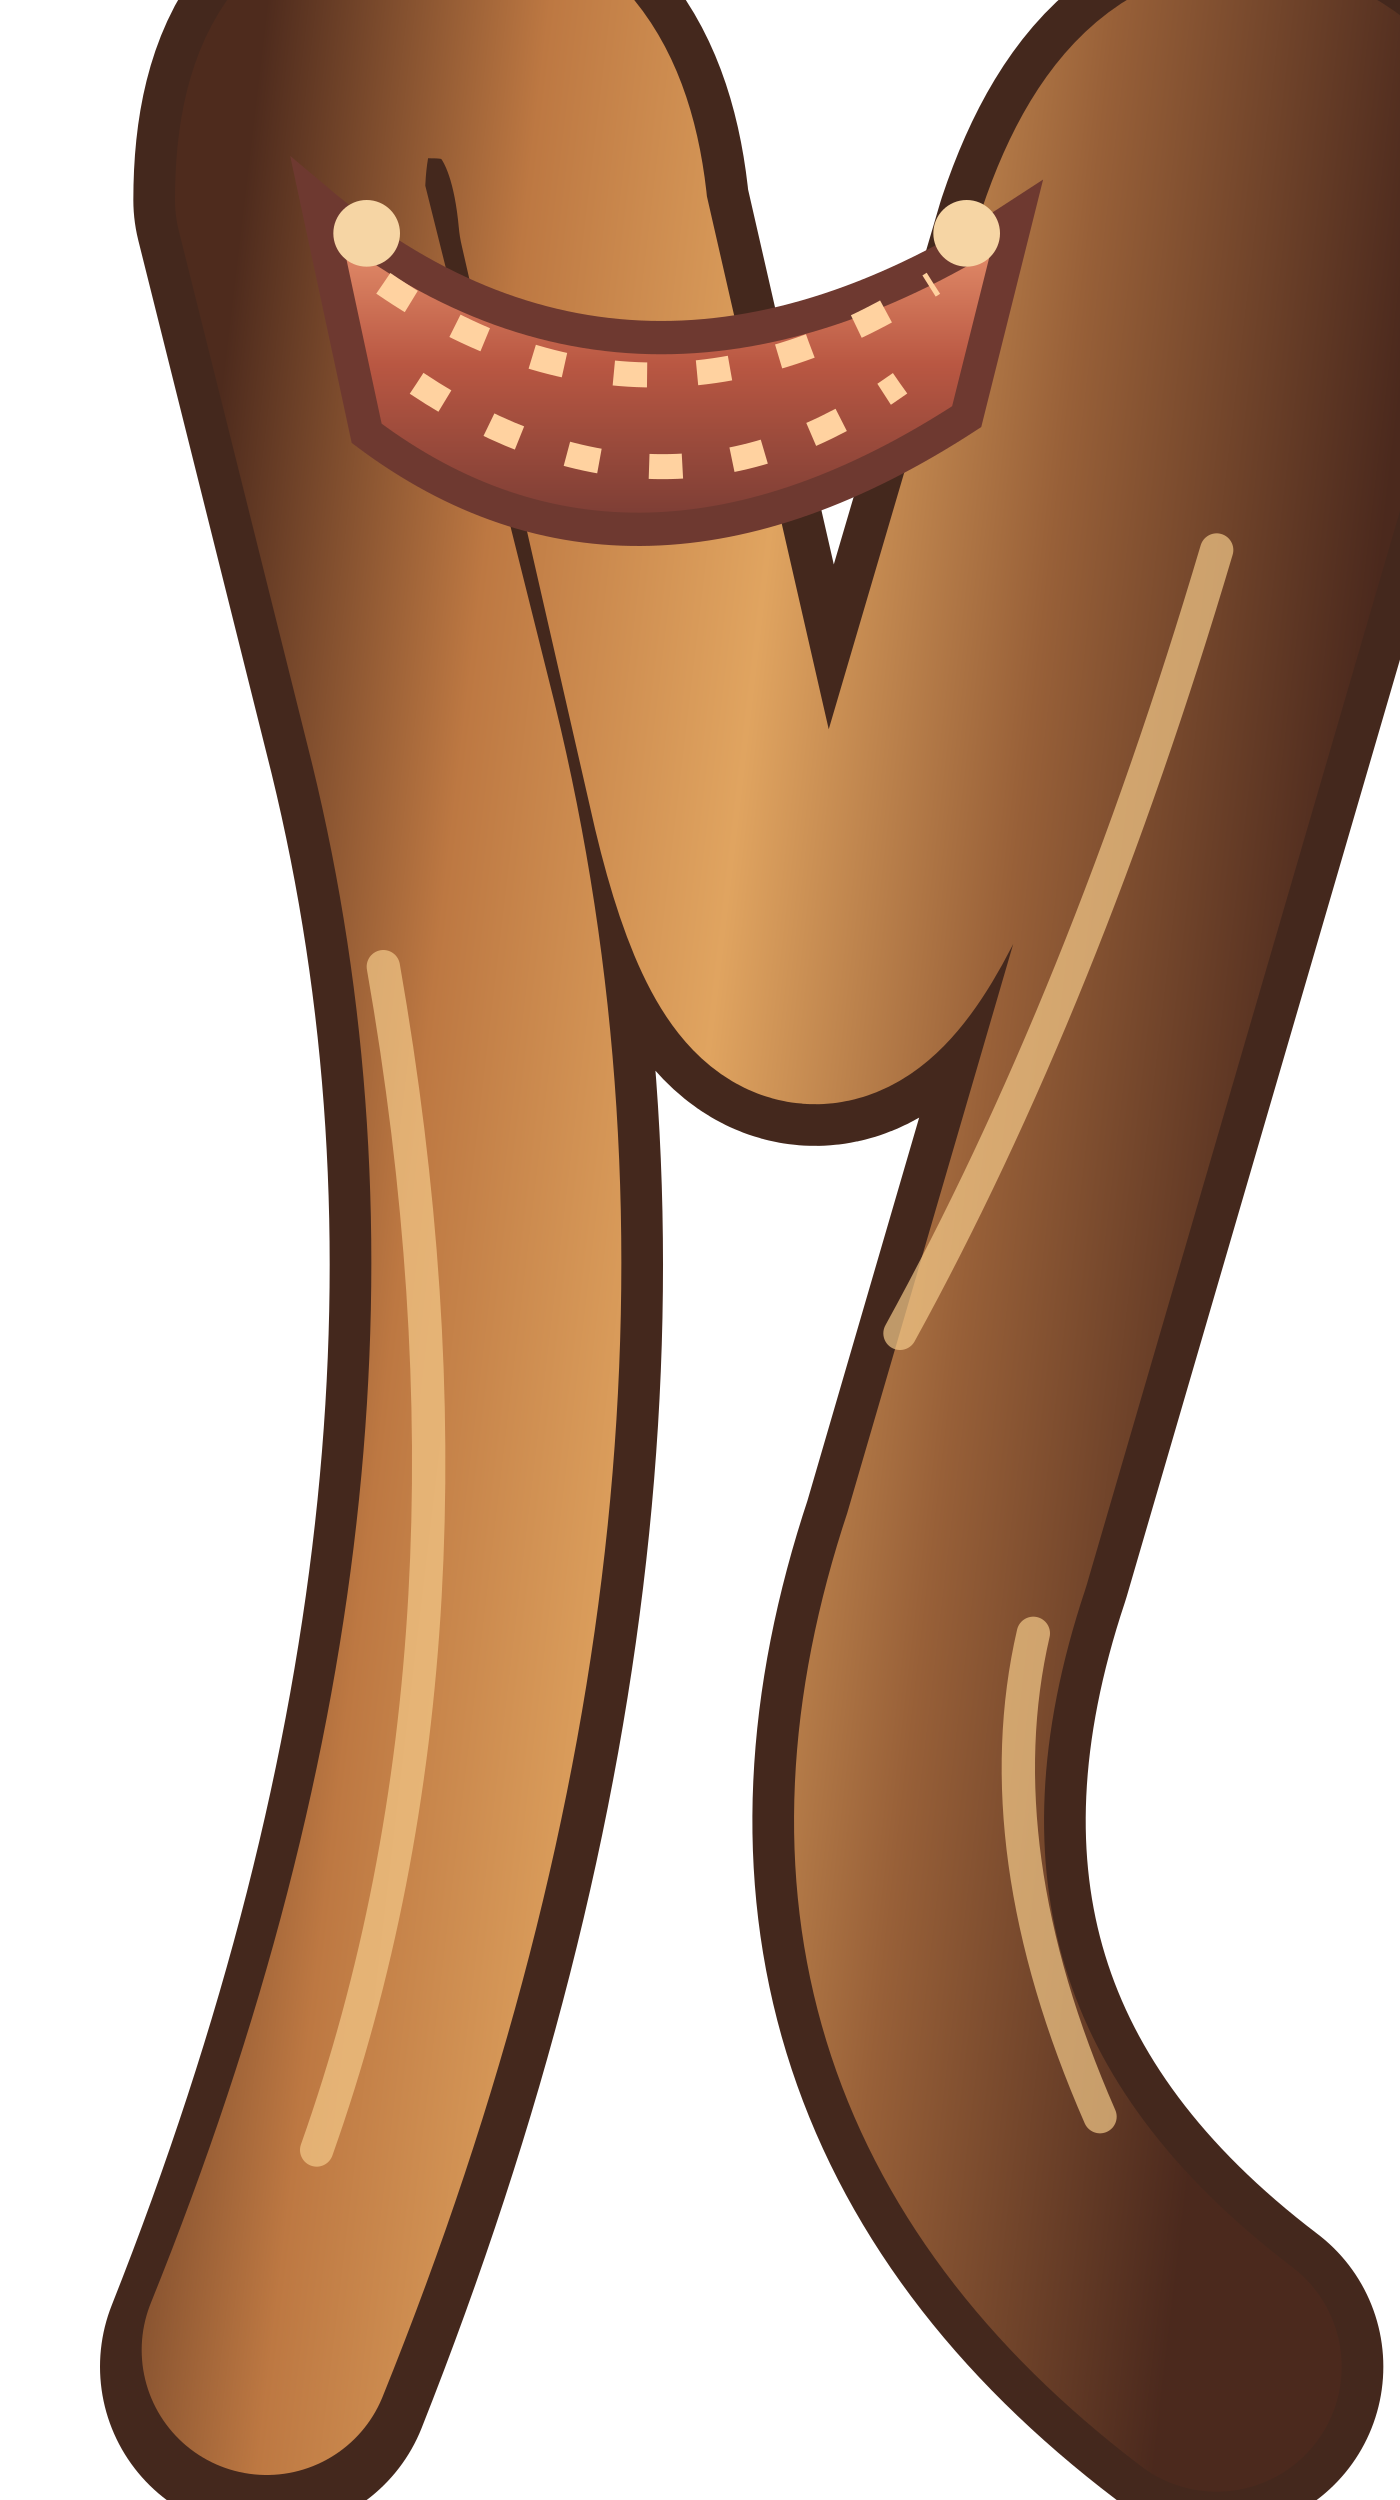
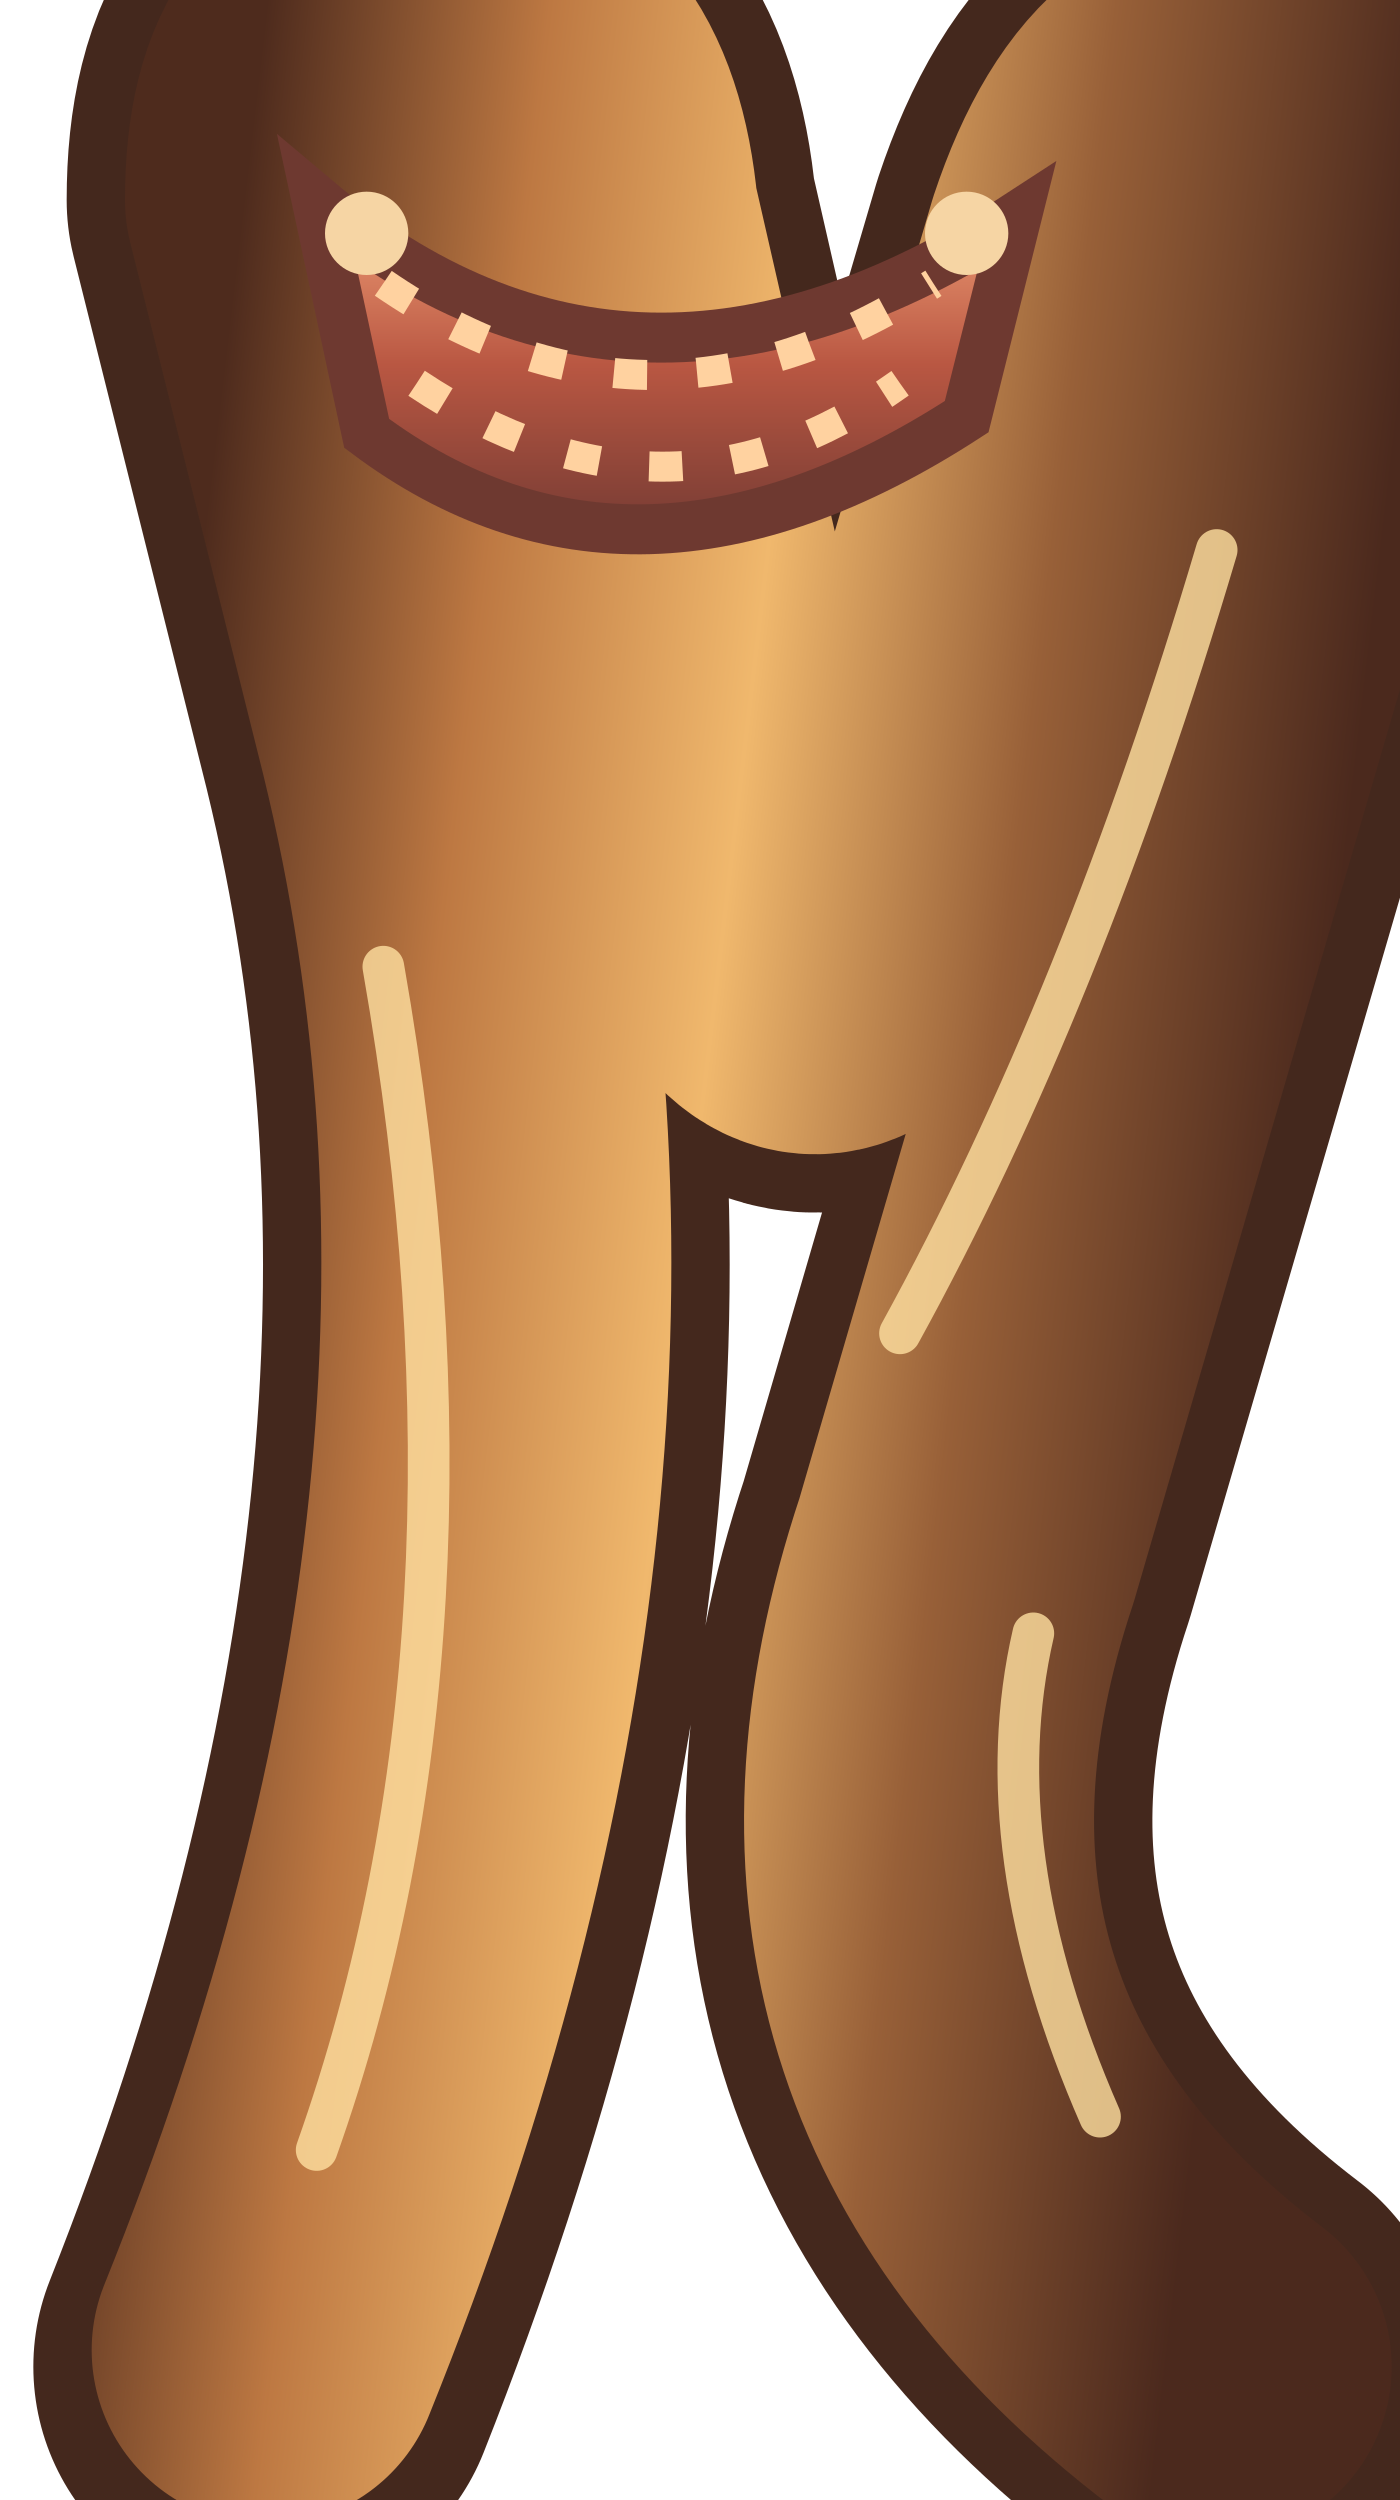
<svg xmlns="http://www.w3.org/2000/svg" viewBox="-42 -75 84 150">
  <defs>
    <linearGradient id="wood" x1="0" y1="0" x2="1" y2=".25">
      <stop stop-color="#4e2b1d" />
      <stop offset=".24" stop-color="#bd7842" />
-       <stop offset=".48" stop-color="#e0a460" />
+       <stop offset=".48" stop-color="#f0b86d" />
      <stop offset=".72" stop-color="#986038" />
      <stop offset="1" stop-color="#4b291d" />
    </linearGradient>
    <linearGradient id="leather" x1="0" y1="0" x2="0" y2="1">
      <stop stop-color="#f2a078" />
      <stop offset=".5" stop-color="#b95742" />
      <stop offset="1" stop-color="#783c34" />
    </linearGradient>
  </defs>
-   <path d="M-26 67Q-5 14-16-31l-8-32q0-11 8-10 8 0 9 11l8 35q5 21 13 1l10-34q4-12 12-9 8 4 1 15L16 18Q6 48 31 67" fill="none" stroke="#44281d" stroke-width="20" stroke-linecap="round" stroke-linejoin="round" />
-   <path d="M-26 66Q-5 14-16-31l-8-32q0-11 8-10 8 0 9 11l8 35q5 21 13 1l10-34q4-12 12-9 8 4 1 15L16 18Q6 48 31 67" fill="none" stroke="url(#wood)" stroke-width="15" stroke-linecap="round" stroke-linejoin="round" />
-   <path d="M-23 54Q-12 23-19-17M-21-57Q-16-61-13-52M12 5Q23-15 31-42M24 52Q17 36 20 23" fill="none" stroke="#f4c989" stroke-width="2" stroke-linecap="round" opacity=".7" />
-   <path d="M-23-63Q-4-47 19-62l-3 12Q-4-37-20-49Z" fill="url(#leather)" stroke="#6e3930" stroke-width="2" />
-   <path d="M-19-58Q-3-47 14-58M-17-52Q-2-42 12-52" fill="none" stroke="#ffd2a0" stroke-width="1.5" stroke-dasharray="2 3" />
-   <circle cx="-20" cy="-61" r="2" fill="#f6d5a4" />
-   <circle cx="16" cy="-61" r="2" fill="#f6d5a4" />
+   <path d="M-26 67Q-5 14-16-31l-8-32q0-11 8-10 8 0 9 11l8 35q5 21 13 1l10-34q4-12 12-9 8 4 1 15L16 18Q6 48 31 67" fill="none" stroke="#44281d" stroke-width="28" stroke-linecap="round" stroke-linejoin="round" />
+   <path d="M-26 66Q-5 14-16-31l-8-32q0-11 8-10 8 0 9 11l8 35q5 21 13 1l10-34q4-12 12-9 8 4 1 15L16 18Q6 48 31 67" fill="none" stroke="url(#wood)" stroke-width="21" stroke-linecap="round" stroke-linejoin="round" />
+   <path d="M-23 54Q-12 23-19-17M-21-57Q-16-61-13-52M12 5Q23-15 31-42M24 52Q17 36 20 23" fill="none" stroke="#ffe0a0" stroke-width="2.5" stroke-linecap="round" opacity=".8" />
+   <path d="M-23-63Q-4-47 19-62l-3 12Q-4-37-20-49Z" fill="url(#leather)" stroke="#6e3930" stroke-width="3" />
+   <path d="M-19-58Q-3-47 14-58M-17-52Q-2-42 12-52" fill="none" stroke="#ffd2a0" stroke-width="1.8" stroke-dasharray="2 3" />
+   <circle cx="-20" cy="-61" r="2.5" fill="#f6d5a4" />
+   <circle cx="16" cy="-61" r="2.5" fill="#f6d5a4" />
</svg>
